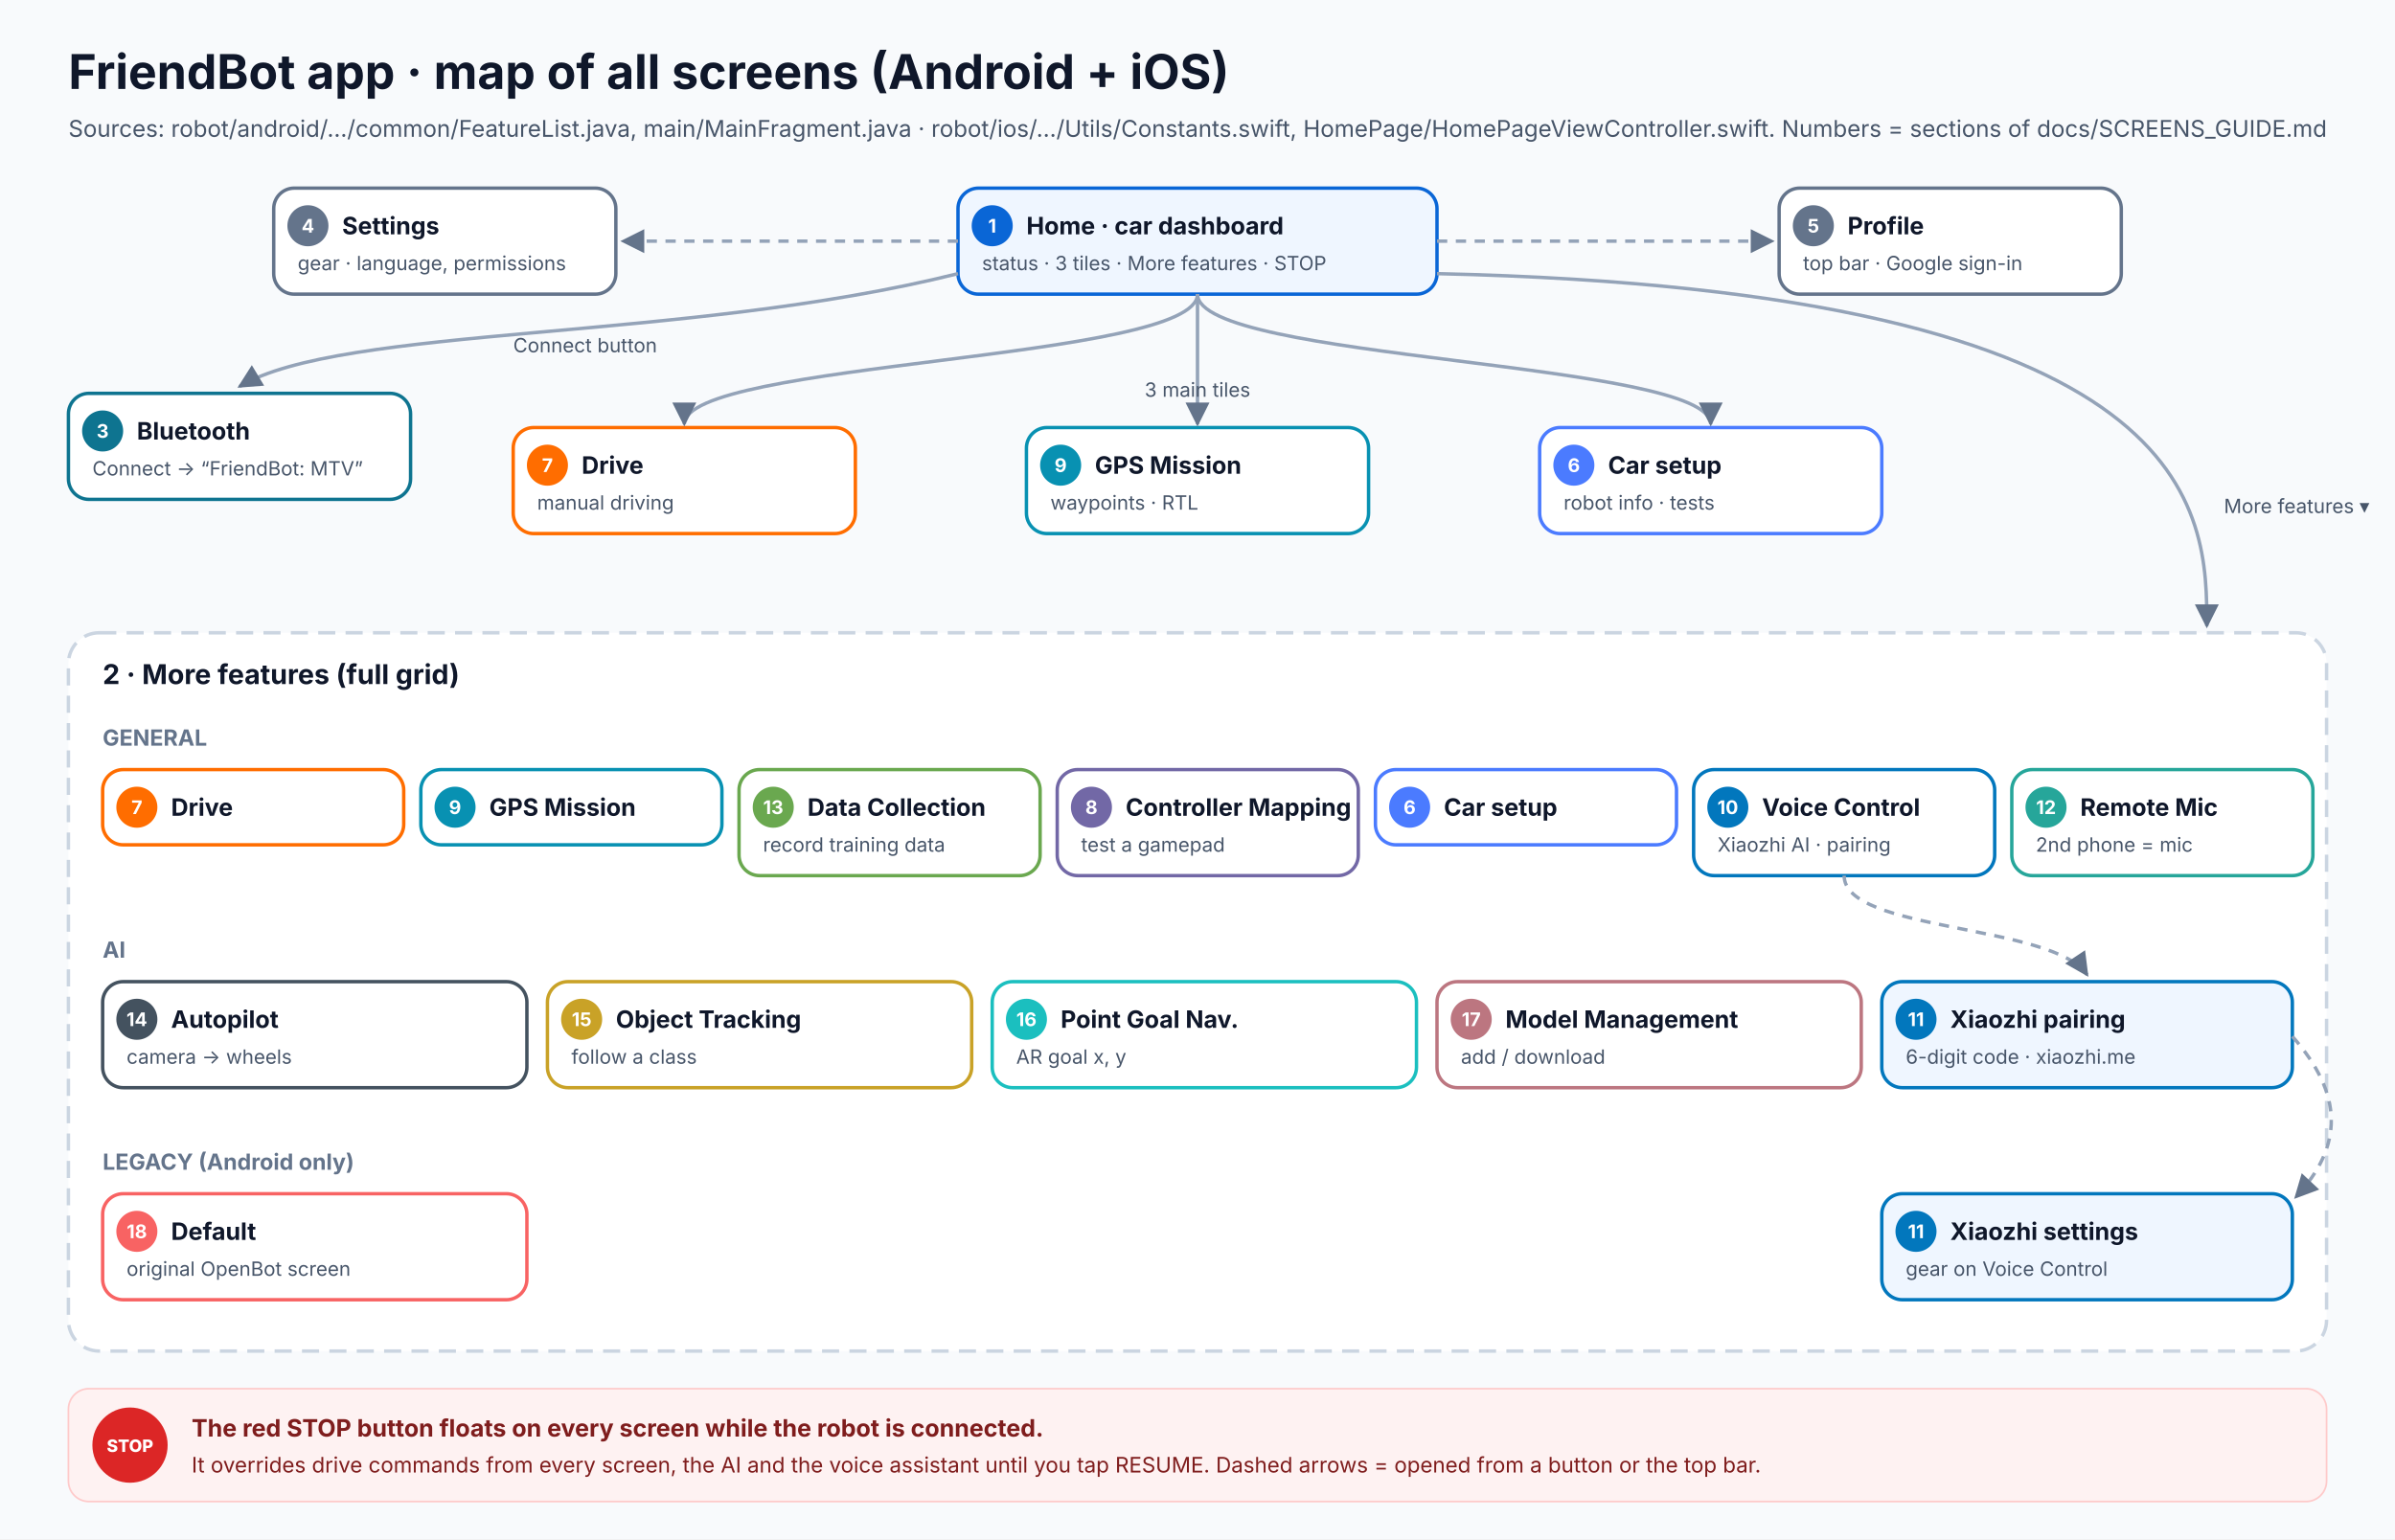
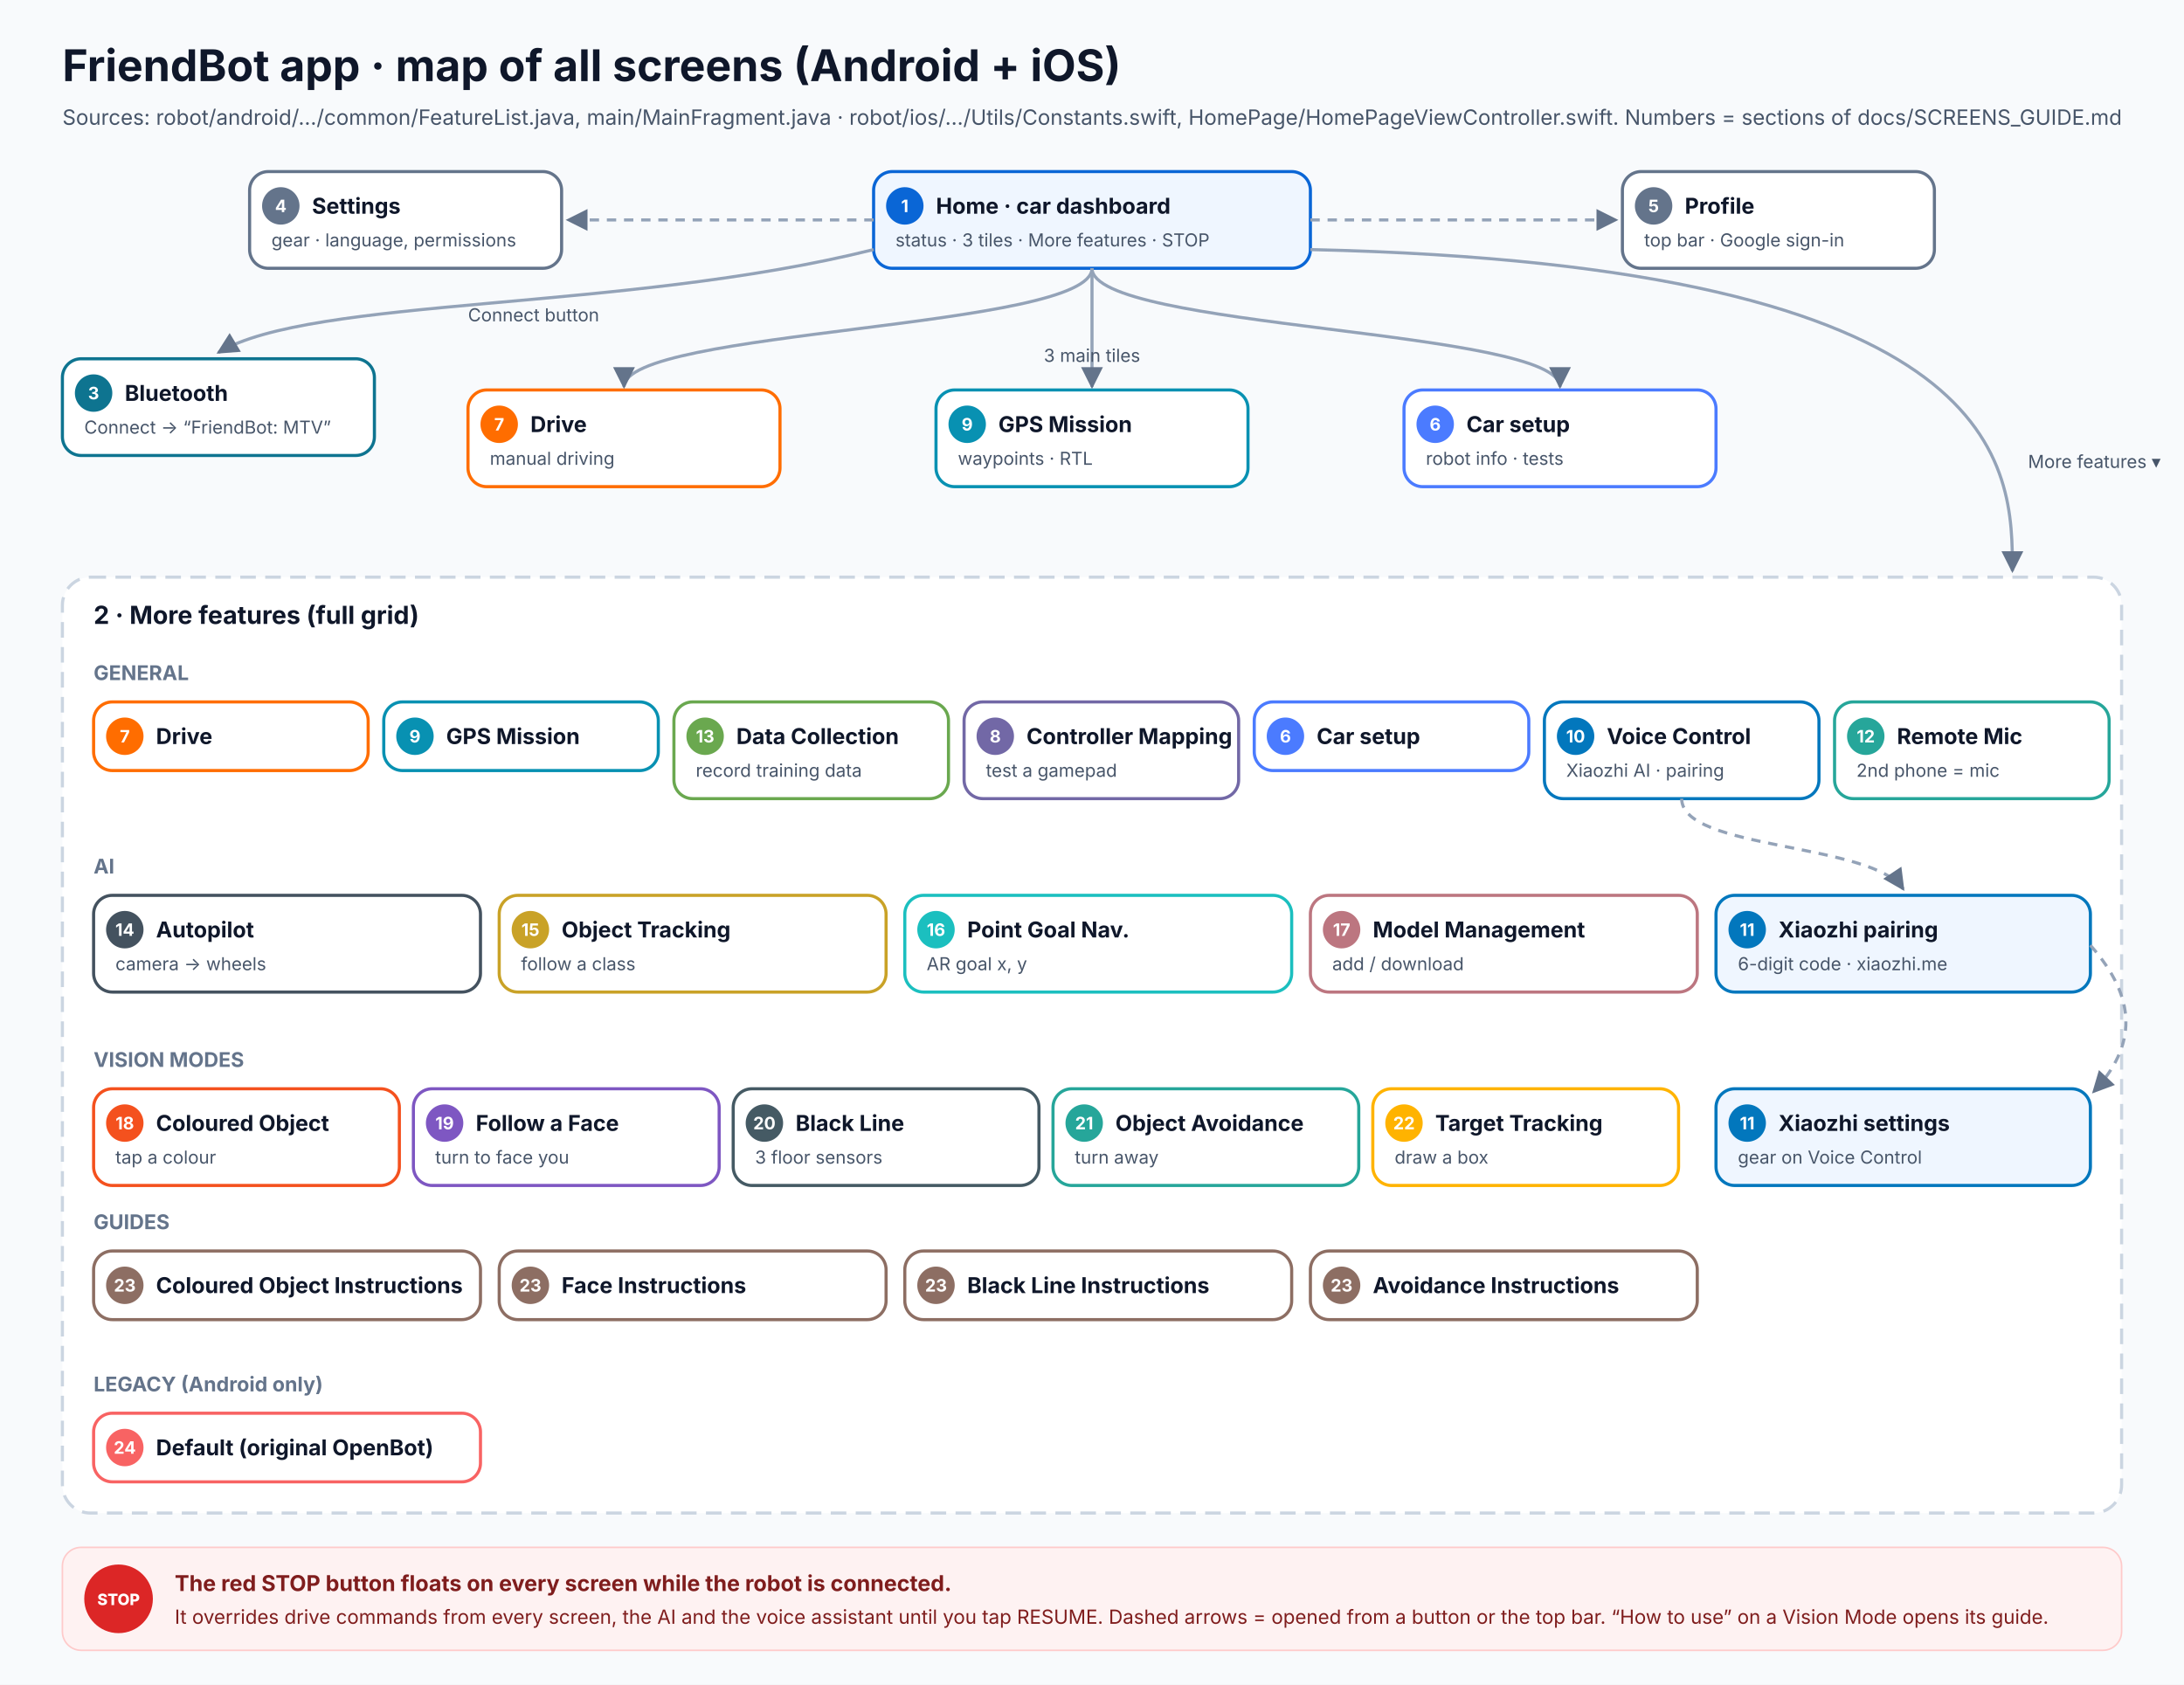
- <svg xmlns="http://www.w3.org/2000/svg" width="1400" height="900" viewBox="0 0 1400 900" font-family="Inter, Helvetica, Arial, sans-serif">
+ <svg xmlns="http://www.w3.org/2000/svg" width="1400" height="1080" viewBox="0 0 1400 1080" font-family="Inter, Helvetica, Arial, sans-serif">
  <defs>
    <marker id="ar" viewBox="0 0 10 10" refX="9" refY="5" markerWidth="7" markerHeight="7" orient="auto">
      <path d="M0,0 L10,5 L0,10 z" fill="#64748b" />
    </marker>
  </defs>
  <rect width="100%" height="100%" fill="#f8fafc" />
  <text x="40" y="52" font-size="28" font-weight="700" fill="#0f172a">FriendBot app · map of all screens (Android + iOS)</text>
  <text x="40" y="80" font-size="13.5" fill="#475569">Sources: robot/android/.../common/FeatureList.java, main/MainFragment.java · robot/ios/.../Utils/Constants.swift, HomePage/HomePageViewController.swift. Numbers = sections of docs/SCREENS_GUIDE.md</text>
  <rect x="560" y="110" width="280" height="62" rx="12" fill="#eff6ff" stroke="#0A66D6" stroke-width="2" />
  <circle cx="580" cy="132" r="12" fill="#0A66D6" />
  <text x="580" y="136" text-anchor="middle" font-size="11" font-weight="700" fill="#fff">1</text>
  <text x="600" y="137" font-size="14" font-weight="700" fill="#0f172a">Home · car dashboard</text>
  <text x="574" y="158" font-size="11.5" fill="#475569">status · 3 tiles · More features · STOP</text>
  <rect x="1040" y="110" width="200" height="62" rx="12" fill="#ffffff" stroke="#64748b" stroke-width="2" />
  <circle cx="1060" cy="132" r="12" fill="#64748b" />
  <text x="1060" y="136" text-anchor="middle" font-size="11" font-weight="700" fill="#fff">5</text>
  <text x="1080" y="137" font-size="14" font-weight="700" fill="#0f172a">Profile</text>
  <text x="1054" y="158" font-size="11.5" fill="#475569">top bar · Google sign-in</text>
  <rect x="160" y="110" width="200" height="62" rx="12" fill="#ffffff" stroke="#64748b" stroke-width="2" />
  <circle cx="180" cy="132" r="12" fill="#64748b" />
  <text x="180" y="136" text-anchor="middle" font-size="11" font-weight="700" fill="#fff">4</text>
  <text x="200" y="137" font-size="14" font-weight="700" fill="#0f172a">Settings</text>
  <text x="174" y="158" font-size="11.5" fill="#475569">gear · language, permissions</text>
  <line x1="840" y1="141" x2="1036" y2="141" stroke="#94a3b8" stroke-width="2" stroke-dasharray="6 5" marker-end="url(#ar)" />
  <line x1="560" y1="141" x2="364" y2="141" stroke="#94a3b8" stroke-width="2" stroke-dasharray="6 5" marker-end="url(#ar)" />
  <rect x="40" y="230" width="200" height="62" rx="12" fill="#ffffff" stroke="#0e7490" stroke-width="2" />
  <circle cx="60" cy="252" r="12" fill="#0e7490" />
  <text x="60" y="256" text-anchor="middle" font-size="11" font-weight="700" fill="#fff">3</text>
  <text x="80" y="257" font-size="14" font-weight="700" fill="#0f172a">Bluetooth</text>
  <text x="54" y="278" font-size="11.5" fill="#475569">Connect → “FriendBot: MTV”</text>
  <path d="M560,160 C400,200 200,190 140,226" fill="none" stroke="#94a3b8" stroke-width="2" marker-end="url(#ar)" />
  <text x="300" y="206" font-size="11.5" fill="#475569">Connect button</text>
  <rect x="300" y="250" width="200" height="62" rx="12" fill="#ffffff" stroke="#ff6d00" stroke-width="2" />
  <circle cx="320" cy="272" r="12" fill="#ff6d00" />
  <text x="320" y="276" text-anchor="middle" font-size="11" font-weight="700" fill="#fff">7</text>
  <text x="340" y="277" font-size="14" font-weight="700" fill="#0f172a">Drive</text>
  <text x="314" y="298" font-size="11.5" fill="#475569">manual driving</text>
  <rect x="600" y="250" width="200" height="62" rx="12" fill="#ffffff" stroke="#0891b2" stroke-width="2" />
  <circle cx="620" cy="272" r="12" fill="#0891b2" />
  <text x="620" y="276" text-anchor="middle" font-size="11" font-weight="700" fill="#fff">9</text>
  <text x="640" y="277" font-size="14" font-weight="700" fill="#0f172a">GPS Mission</text>
  <text x="614" y="298" font-size="11.5" fill="#475569">waypoints · RTL</text>
  <rect x="900" y="250" width="200" height="62" rx="12" fill="#ffffff" stroke="#4b7bff" stroke-width="2" />
  <circle cx="920" cy="272" r="12" fill="#4b7bff" />
  <text x="920" y="276" text-anchor="middle" font-size="11" font-weight="700" fill="#fff">6</text>
  <text x="940" y="277" font-size="14" font-weight="700" fill="#0f172a">Car setup</text>
  <text x="914" y="298" font-size="11.5" fill="#475569">robot info · tests</text>
  <path d="M700.0,172 C700.0,211.0 400.0,211.0 400.0,248" fill="none" stroke="#94a3b8" stroke-width="2" marker-end="url(#ar)" />
  <path d="M700.0,172 C700.0,211.0 700.0,211.0 700.0,248" fill="none" stroke="#94a3b8" stroke-width="2" marker-end="url(#ar)" />
  <path d="M700.0,172 C700.0,211.0 1000.0,211.0 1000.0,248" fill="none" stroke="#94a3b8" stroke-width="2" marker-end="url(#ar)" />
  <text x="700" y="232" text-anchor="middle" font-size="11.5" fill="#475569">3 main tiles</text>
-   <rect x="40" y="370" width="1320" height="420" rx="18" fill="#ffffff" stroke="#cbd5e1" stroke-width="2" stroke-dasharray="10 6" />
+   <rect x="40" y="370" width="1320" height="600" rx="18" fill="#ffffff" stroke="#cbd5e1" stroke-width="2" stroke-dasharray="10 6" />
  <text x="60" y="400" font-size="16" font-weight="700" fill="#0f172a">2 · More features (full grid)</text>
  <path d="M840,160 C1290,170 1290,300 1290,366" fill="none" stroke="#94a3b8" stroke-width="2" marker-end="url(#ar)" />
  <text x="1300" y="300" font-size="11.5" fill="#475569">More features ▾</text>
  <text x="60" y="436" font-size="13" font-weight="700" fill="#64748b">GENERAL</text>
  <rect x="60" y="450" width="176" height="44" rx="12" fill="#ffffff" stroke="#ff6d00" stroke-width="2" />
  <circle cx="80" cy="472" r="12" fill="#ff6d00" />
  <text x="80" y="476" text-anchor="middle" font-size="11" font-weight="700" fill="#fff">7</text>
  <text x="100" y="477" font-size="14" font-weight="700" fill="#0f172a">Drive</text>
  <rect x="246" y="450" width="176" height="44" rx="12" fill="#ffffff" stroke="#0891b2" stroke-width="2" />
  <circle cx="266" cy="472" r="12" fill="#0891b2" />
  <text x="266" y="476" text-anchor="middle" font-size="11" font-weight="700" fill="#fff">9</text>
  <text x="286" y="477" font-size="14" font-weight="700" fill="#0f172a">GPS Mission</text>
  <rect x="432" y="450" width="176" height="62" rx="12" fill="#ffffff" stroke="#6aa84f" stroke-width="2" />
  <circle cx="452" cy="472" r="12" fill="#6aa84f" />
  <text x="452" y="476" text-anchor="middle" font-size="11" font-weight="700" fill="#fff">13</text>
  <text x="472" y="477" font-size="14" font-weight="700" fill="#0f172a">Data Collection</text>
  <text x="446" y="498" font-size="11.5" fill="#475569">record training data</text>
  <rect x="618" y="450" width="176" height="62" rx="12" fill="#ffffff" stroke="#7268a6" stroke-width="2" />
  <circle cx="638" cy="472" r="12" fill="#7268a6" />
  <text x="638" y="476" text-anchor="middle" font-size="11" font-weight="700" fill="#fff">8</text>
  <text x="658" y="477" font-size="14" font-weight="700" fill="#0f172a">Controller Mapping</text>
  <text x="632" y="498" font-size="11.5" fill="#475569">test a gamepad</text>
  <rect x="804" y="450" width="176" height="44" rx="12" fill="#ffffff" stroke="#4b7bff" stroke-width="2" />
  <circle cx="824" cy="472" r="12" fill="#4b7bff" />
  <text x="824" y="476" text-anchor="middle" font-size="11" font-weight="700" fill="#fff">6</text>
  <text x="844" y="477" font-size="14" font-weight="700" fill="#0f172a">Car setup</text>
  <rect x="990" y="450" width="176" height="62" rx="12" fill="#ffffff" stroke="#0277bd" stroke-width="2" />
  <circle cx="1010" cy="472" r="12" fill="#0277bd" />
  <text x="1010" y="476" text-anchor="middle" font-size="11" font-weight="700" fill="#fff">10</text>
  <text x="1030" y="477" font-size="14" font-weight="700" fill="#0f172a">Voice Control</text>
  <text x="1004" y="498" font-size="11.5" fill="#475569">Xiaozhi AI · pairing</text>
  <rect x="1176" y="450" width="176" height="62" rx="12" fill="#ffffff" stroke="#26a69a" stroke-width="2" />
  <circle cx="1196" cy="472" r="12" fill="#26a69a" />
  <text x="1196" y="476" text-anchor="middle" font-size="11" font-weight="700" fill="#fff">12</text>
  <text x="1216" y="477" font-size="14" font-weight="700" fill="#0f172a">Remote Mic</text>
  <text x="1190" y="498" font-size="11.5" fill="#475569">2nd phone = mic</text>
  <text x="60" y="560" font-size="13" font-weight="700" fill="#64748b">AI</text>
  <rect x="60" y="574" width="248" height="62" rx="12" fill="#ffffff" stroke="#44525f" stroke-width="2" />
  <circle cx="80" cy="596" r="12" fill="#44525f" />
  <text x="80" y="600" text-anchor="middle" font-size="11" font-weight="700" fill="#fff">14</text>
  <text x="100" y="601" font-size="14" font-weight="700" fill="#0f172a">Autopilot</text>
  <text x="74" y="622" font-size="11.5" fill="#475569">camera → wheels</text>
  <rect x="320" y="574" width="248" height="62" rx="12" fill="#ffffff" stroke="#c9a227" stroke-width="2" />
  <circle cx="340" cy="596" r="12" fill="#c9a227" />
  <text x="340" y="600" text-anchor="middle" font-size="11" font-weight="700" fill="#fff">15</text>
  <text x="360" y="601" font-size="14" font-weight="700" fill="#0f172a">Object Tracking</text>
  <text x="334" y="622" font-size="11.5" fill="#475569">follow a class</text>
  <rect x="580" y="574" width="248" height="62" rx="12" fill="#ffffff" stroke="#1bbfbf" stroke-width="2" />
  <circle cx="600" cy="596" r="12" fill="#1bbfbf" />
  <text x="600" y="600" text-anchor="middle" font-size="11" font-weight="700" fill="#fff">16</text>
  <text x="620" y="601" font-size="14" font-weight="700" fill="#0f172a">Point Goal Nav.</text>
  <text x="594" y="622" font-size="11.5" fill="#475569">AR goal x, y</text>
  <rect x="840" y="574" width="248" height="62" rx="12" fill="#ffffff" stroke="#bc7680" stroke-width="2" />
  <circle cx="860" cy="596" r="12" fill="#bc7680" />
  <text x="860" y="600" text-anchor="middle" font-size="11" font-weight="700" fill="#fff">17</text>
  <text x="880" y="601" font-size="14" font-weight="700" fill="#0f172a">Model Management</text>
  <text x="854" y="622" font-size="11.5" fill="#475569">add / download</text>
-   <text x="60" y="684" font-size="13" font-weight="700" fill="#64748b">LEGACY (Android only)</text>
-   <rect x="60" y="698" width="248" height="62" rx="12" fill="#ffffff" stroke="#f86363" stroke-width="2" />
-   <circle cx="80" cy="720" r="12" fill="#f86363" />
+   <text x="60" y="892" font-size="13" font-weight="700" fill="#64748b">LEGACY (Android only)</text>
+   <rect x="60" y="906" width="248" height="44" rx="12" fill="#ffffff" stroke="#f86363" stroke-width="2" />
+   <circle cx="80" cy="928" r="12" fill="#f86363" />
+   <text x="80" y="932" text-anchor="middle" font-size="11" font-weight="700" fill="#fff">24</text>
+   <text x="100" y="933" font-size="14" font-weight="700" fill="#0f172a">Default (original OpenBot)</text>
+   <text x="60" y="684" font-size="13" font-weight="700" fill="#64748b">VISION MODES</text>
+   <rect x="60" y="698" width="196" height="62" rx="12" fill="#ffffff" stroke="#F4511E" stroke-width="2" />
+   <circle cx="80" cy="720" r="12" fill="#F4511E" />
  <text x="80" y="724" text-anchor="middle" font-size="11" font-weight="700" fill="#fff">18</text>
-   <text x="100" y="725" font-size="14" font-weight="700" fill="#0f172a">Default</text>
-   <text x="74" y="746" font-size="11.5" fill="#475569">original OpenBot screen</text>
+   <text x="100" y="725" font-size="14" font-weight="700" fill="#0f172a">Coloured Object</text>
+   <text x="74" y="746" font-size="11.5" fill="#475569">tap a colour</text>
+   <rect x="265" y="698" width="196" height="62" rx="12" fill="#ffffff" stroke="#7E57C2" stroke-width="2" />
+   <circle cx="285" cy="720" r="12" fill="#7E57C2" />
+   <text x="285" y="724" text-anchor="middle" font-size="11" font-weight="700" fill="#fff">19</text>
+   <text x="305" y="725" font-size="14" font-weight="700" fill="#0f172a">Follow a Face</text>
+   <text x="279" y="746" font-size="11.5" fill="#475569">turn to face you</text>
+   <rect x="470" y="698" width="196" height="62" rx="12" fill="#ffffff" stroke="#455A64" stroke-width="2" />
+   <circle cx="490" cy="720" r="12" fill="#455A64" />
+   <text x="490" y="724" text-anchor="middle" font-size="11" font-weight="700" fill="#fff">20</text>
+   <text x="510" y="725" font-size="14" font-weight="700" fill="#0f172a">Black Line</text>
+   <text x="484" y="746" font-size="11.5" fill="#475569">3 floor sensors</text>
+   <rect x="675" y="698" width="196" height="62" rx="12" fill="#ffffff" stroke="#26A69A" stroke-width="2" />
+   <circle cx="695" cy="720" r="12" fill="#26A69A" />
+   <text x="695" y="724" text-anchor="middle" font-size="11" font-weight="700" fill="#fff">21</text>
+   <text x="715" y="725" font-size="14" font-weight="700" fill="#0f172a">Object Avoidance</text>
+   <text x="689" y="746" font-size="11.5" fill="#475569">turn away</text>
+   <rect x="880" y="698" width="196" height="62" rx="12" fill="#ffffff" stroke="#FFB300" stroke-width="2" />
+   <circle cx="900" cy="720" r="12" fill="#FFB300" />
+   <text x="900" y="724" text-anchor="middle" font-size="11" font-weight="700" fill="#fff">22</text>
+   <text x="920" y="725" font-size="14" font-weight="700" fill="#0f172a">Target Tracking</text>
+   <text x="894" y="746" font-size="11.5" fill="#475569">draw a box</text>
+   <text x="60" y="788" font-size="13" font-weight="700" fill="#64748b">GUIDES</text>
+   <rect x="60" y="802" width="248" height="44" rx="12" fill="#ffffff" stroke="#8d6e63" stroke-width="2" />
+   <circle cx="80" cy="824" r="12" fill="#8d6e63" />
+   <text x="80" y="828" text-anchor="middle" font-size="11" font-weight="700" fill="#fff">23</text>
+   <text x="100" y="829" font-size="14" font-weight="700" fill="#0f172a">Coloured Object Instructions</text>
+   <rect x="320" y="802" width="248" height="44" rx="12" fill="#ffffff" stroke="#8d6e63" stroke-width="2" />
+   <circle cx="340" cy="824" r="12" fill="#8d6e63" />
+   <text x="340" y="828" text-anchor="middle" font-size="11" font-weight="700" fill="#fff">23</text>
+   <text x="360" y="829" font-size="14" font-weight="700" fill="#0f172a">Face Instructions</text>
+   <rect x="580" y="802" width="248" height="44" rx="12" fill="#ffffff" stroke="#8d6e63" stroke-width="2" />
+   <circle cx="600" cy="824" r="12" fill="#8d6e63" />
+   <text x="600" y="828" text-anchor="middle" font-size="11" font-weight="700" fill="#fff">23</text>
+   <text x="620" y="829" font-size="14" font-weight="700" fill="#0f172a">Black Line Instructions</text>
+   <rect x="840" y="802" width="248" height="44" rx="12" fill="#ffffff" stroke="#8d6e63" stroke-width="2" />
+   <circle cx="860" cy="824" r="12" fill="#8d6e63" />
+   <text x="860" y="828" text-anchor="middle" font-size="11" font-weight="700" fill="#fff">23</text>
+   <text x="880" y="829" font-size="14" font-weight="700" fill="#0f172a">Avoidance Instructions</text>
  <rect x="1100" y="574" width="240" height="62" rx="12" fill="#eff6ff" stroke="#0277bd" stroke-width="2" />
  <circle cx="1120" cy="596" r="12" fill="#0277bd" />
  <text x="1120" y="600" text-anchor="middle" font-size="11" font-weight="700" fill="#fff">11</text>
  <text x="1140" y="601" font-size="14" font-weight="700" fill="#0f172a">Xiaozhi pairing</text>
  <text x="1114" y="622" font-size="11.5" fill="#475569">6-digit code · xiaozhi.me</text>
  <rect x="1100" y="698" width="240" height="62" rx="12" fill="#eff6ff" stroke="#0277bd" stroke-width="2" />
  <circle cx="1120" cy="720" r="12" fill="#0277bd" />
  <text x="1120" y="724" text-anchor="middle" font-size="11" font-weight="700" fill="#fff">11</text>
  <text x="1140" y="725" font-size="14" font-weight="700" fill="#0f172a">Xiaozhi settings</text>
  <text x="1114" y="746" font-size="11.5" fill="#475569">gear on Voice Control</text>
  <path d="M1078,512 C1078,545 1200,540 1220,570" fill="none" stroke="#94a3b8" stroke-width="2" stroke-dasharray="6 5" marker-end="url(#ar)" />
  <path d="M1340,606 C1370,640 1370,670 1342,700" fill="none" stroke="#94a3b8" stroke-width="2" stroke-dasharray="6 5" marker-end="url(#ar)" />
-   <rect x="40" y="812" width="1320" height="66" rx="12" fill="#fef2f2" stroke="#fecaca" />
-   <circle cx="76" cy="845" r="22" fill="#dc2626" />
-   <text x="76" y="849" text-anchor="middle" font-size="10" font-weight="800" fill="#fff">STOP</text>
-   <text x="112" y="840" font-size="14" font-weight="700" fill="#7f1d1d">The red STOP button floats on every screen while the robot is connected.</text>
-   <text x="112" y="861" font-size="12.5" fill="#7f1d1d">It overrides drive commands from every screen, the AI and the voice assistant until you tap RESUME. Dashed arrows = opened from a button or the top bar.</text>
+   <rect x="40" y="992" width="1320" height="66" rx="12" fill="#fef2f2" stroke="#fecaca" />
+   <circle cx="76" cy="1025" r="22" fill="#dc2626" />
+   <text x="76" y="1029" text-anchor="middle" font-size="10" font-weight="800" fill="#fff">STOP</text>
+   <text x="112" y="1020" font-size="14" font-weight="700" fill="#7f1d1d">The red STOP button floats on every screen while the robot is connected.</text>
+   <text x="112" y="1041" font-size="12.5" fill="#7f1d1d">It overrides drive commands from every screen, the AI and the voice assistant until you tap RESUME. Dashed arrows = opened from a button or the top bar. “How to use” on a Vision Mode opens its guide.</text>
</svg>
